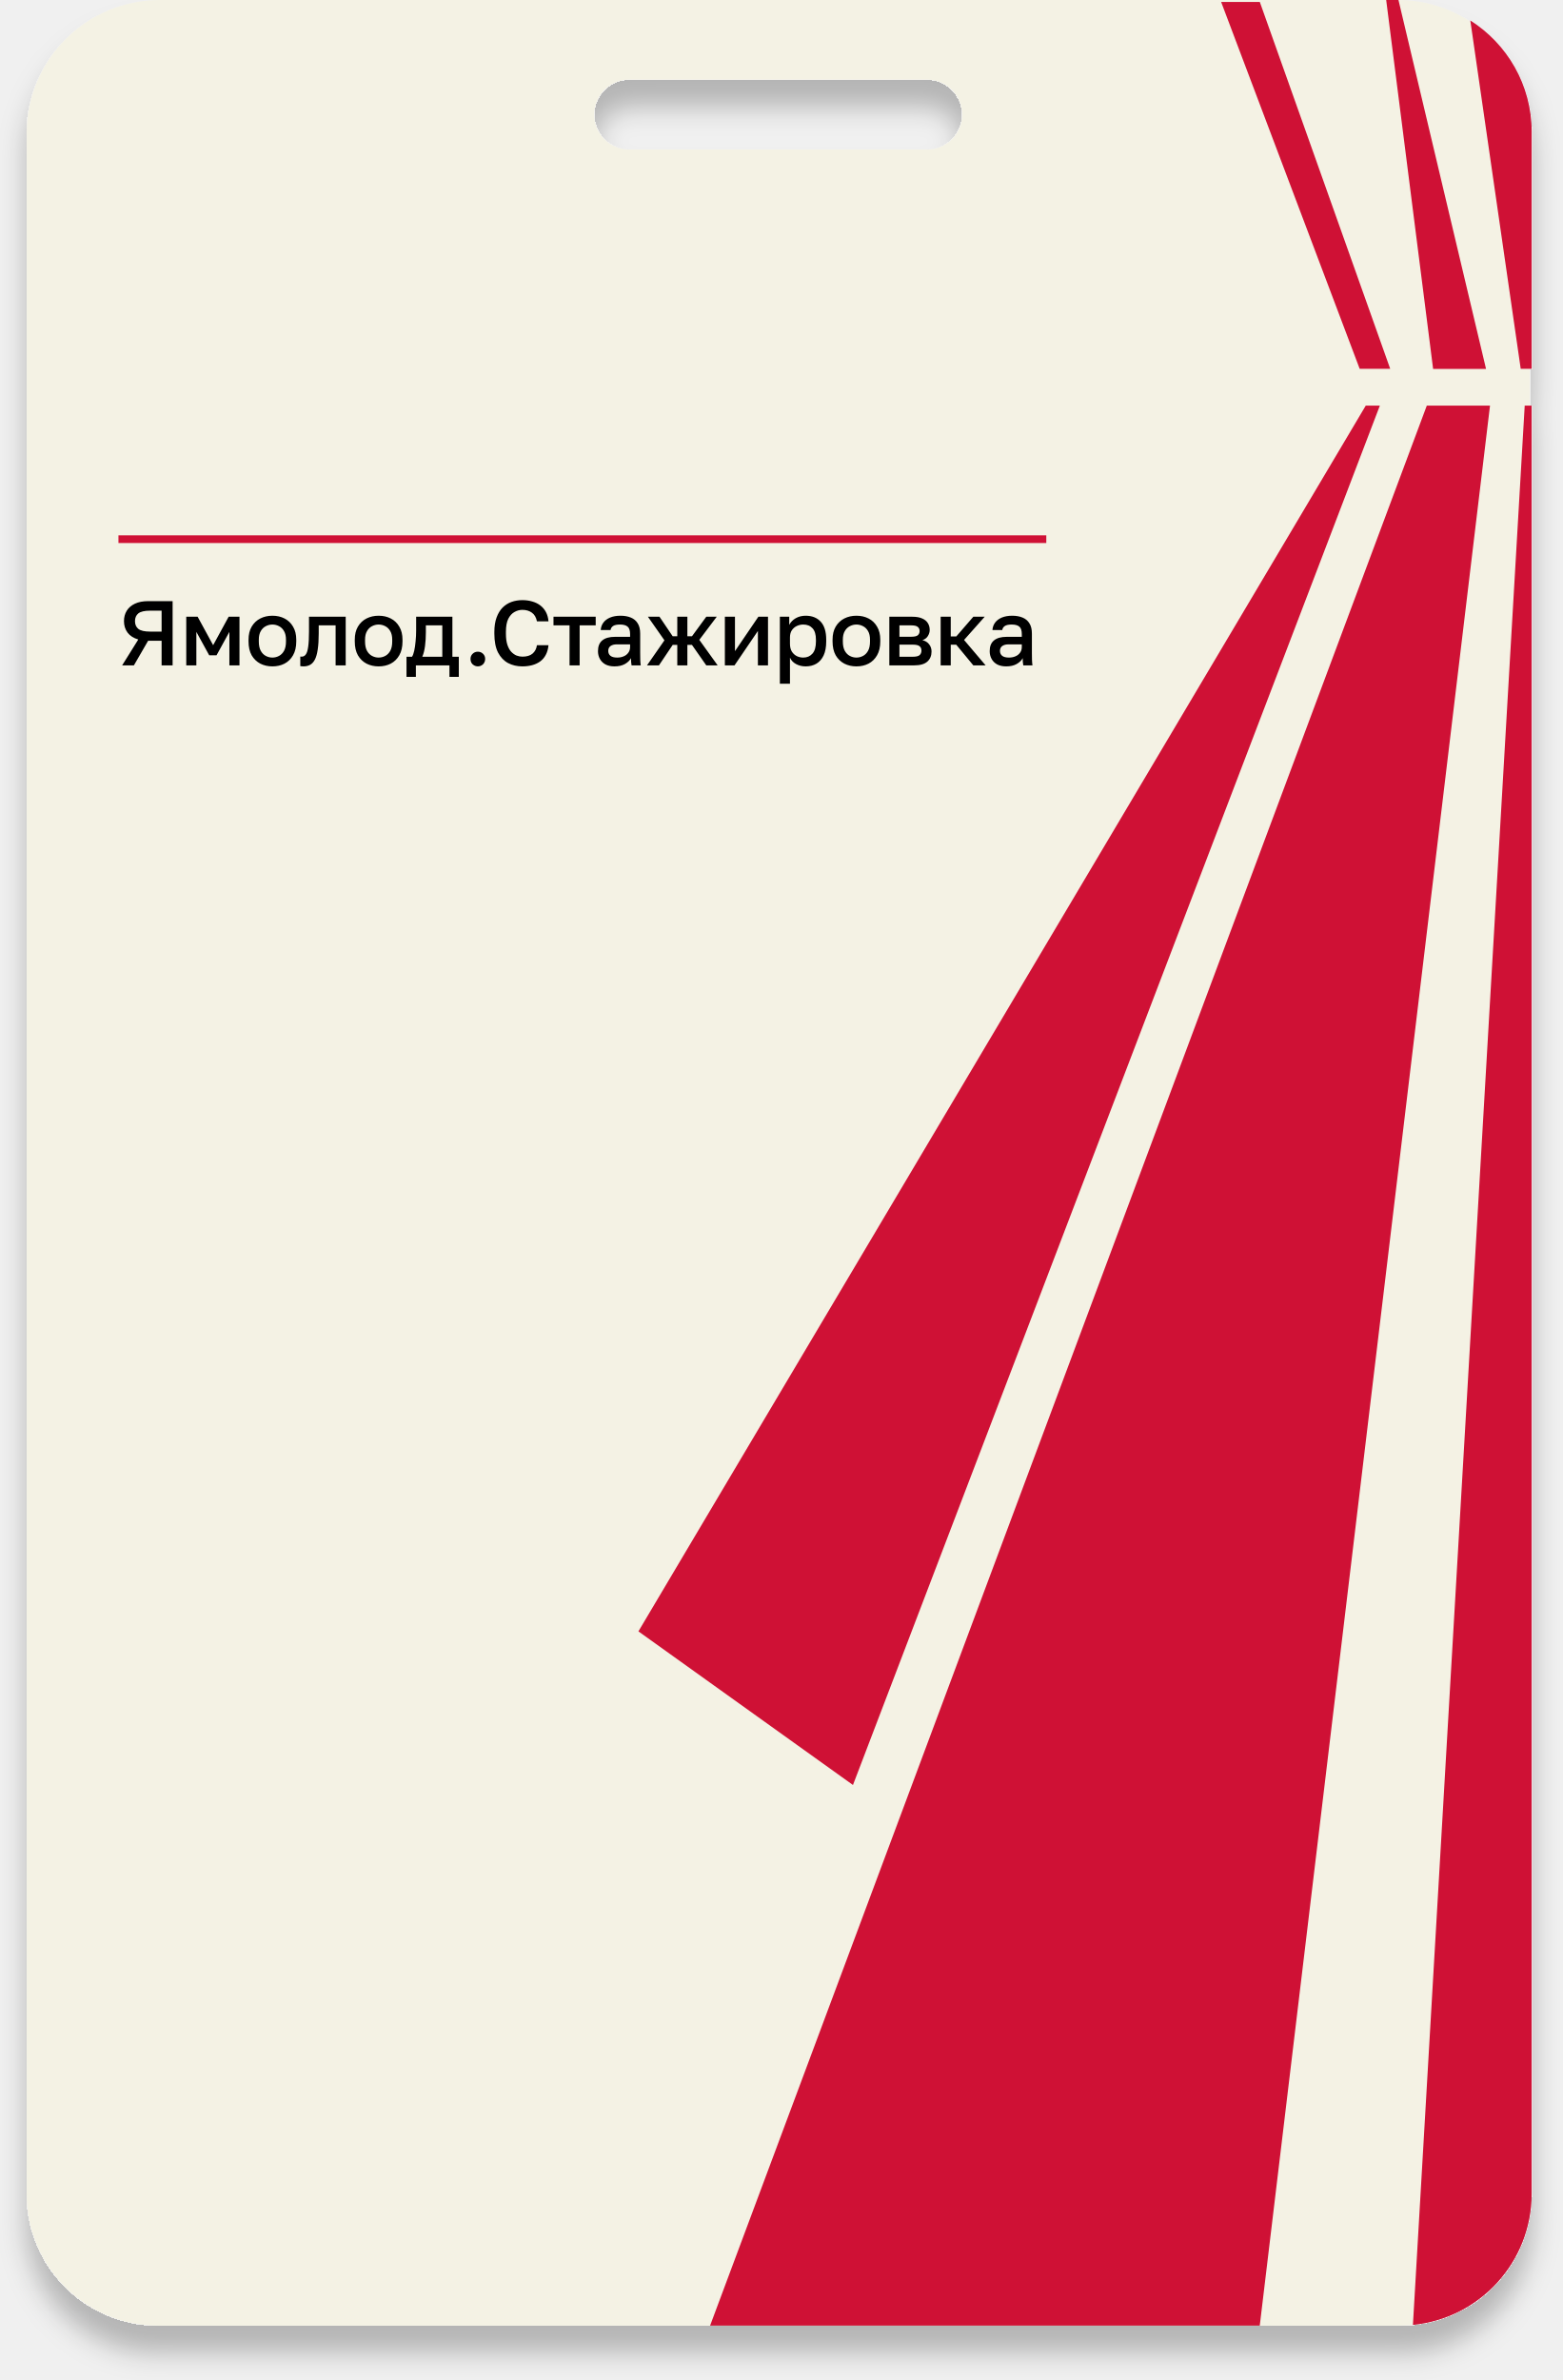
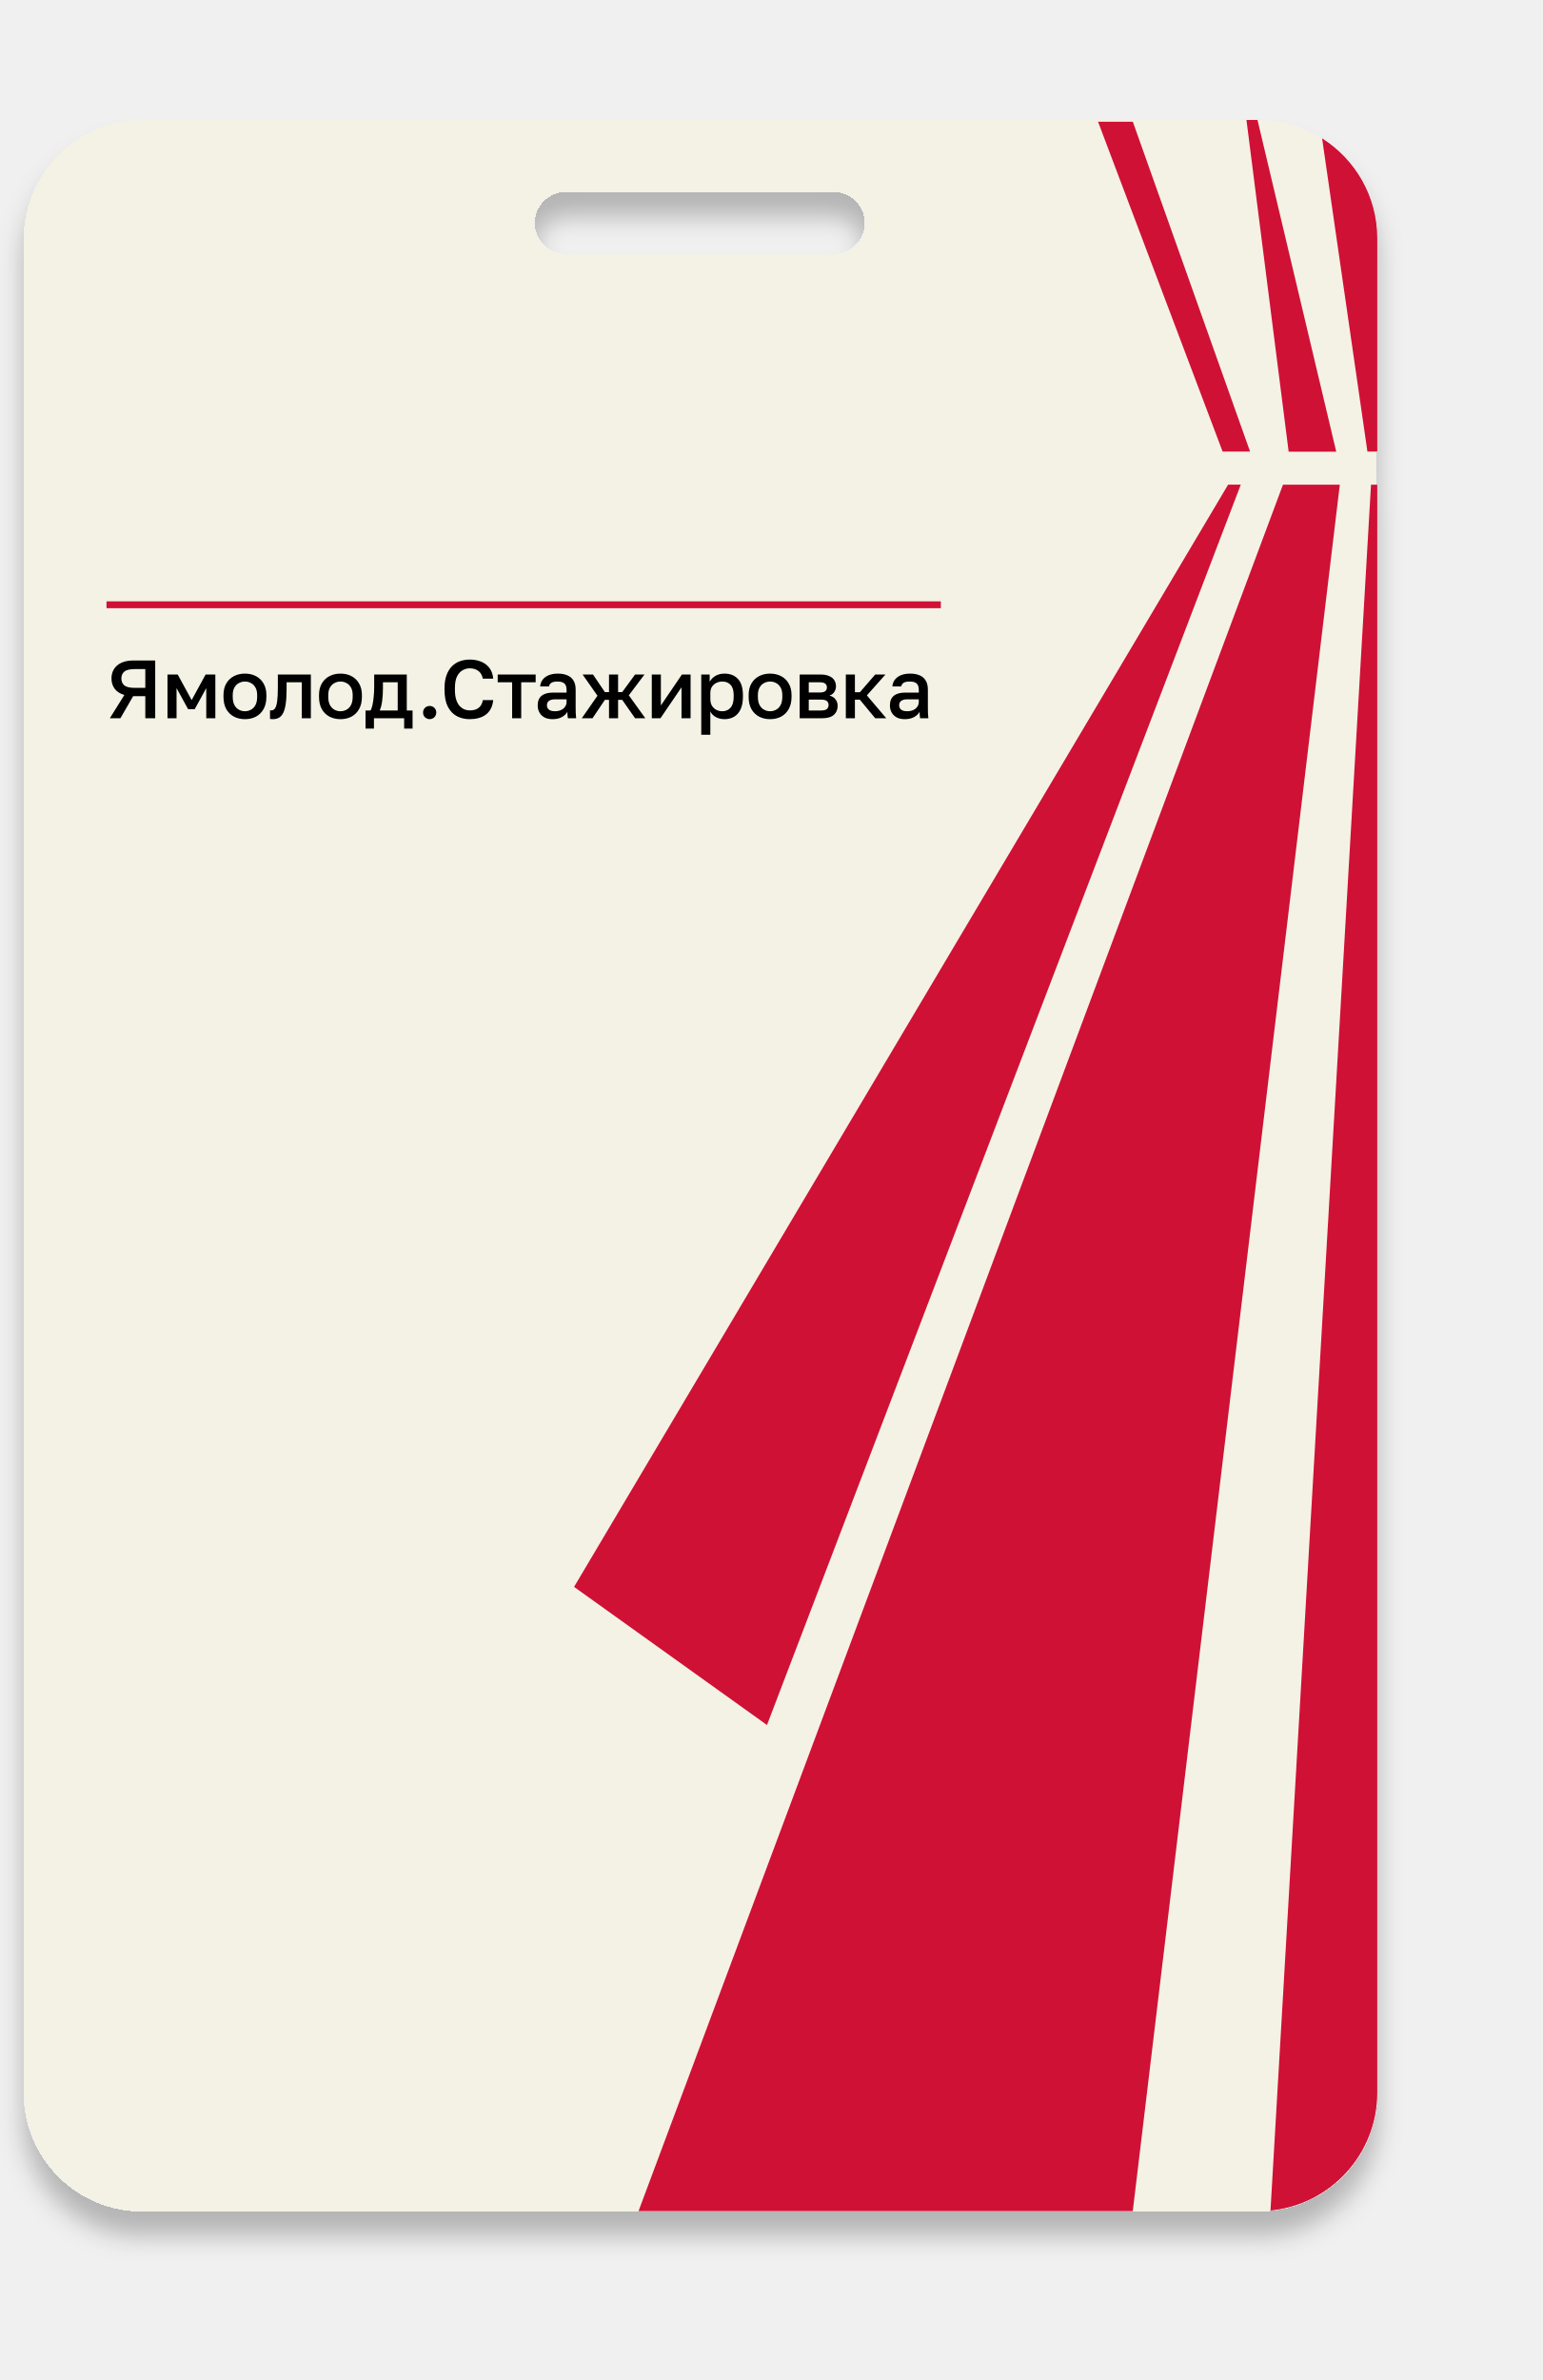
- <svg xmlns="http://www.w3.org/2000/svg" width="306" height="466" viewBox="0 0 306 466" fill="none">
+ <svg xmlns="http://www.w3.org/2000/svg" width="295" height="455" viewBox="0 0 336 466" fill="none">
  <g filter="url(#filter0_d_926_2)">
    <g clip-path="url(#clip0_926_2)">
      <path d="M181.584 29.279H123.189C119.41 29.279 116.346 26.215 116.346 22.436C116.346 18.655 119.41 15.592 123.189 15.592H181.584C185.363 15.592 188.426 18.655 188.426 22.436C188.426 26.215 185.363 29.279 181.584 29.279ZM273.749 0H31.024C16.775 0 5.223 11.552 5.223 25.801V429.558C5.223 443.808 16.775 455.359 31.024 455.359H273.749C287.997 455.359 299.549 443.808 299.549 429.558V25.801C299.549 11.552 287.997 0 273.749 0Z" fill="#F4F2E4" />
      <path d="M23.918 130.279L27.081 125.212C26.146 124.936 25.445 124.487 24.978 123.864C24.511 123.229 24.277 122.48 24.277 121.618C24.277 120.851 24.457 120.174 24.816 119.587C25.176 119 25.709 118.539 26.416 118.204C27.122 117.868 27.997 117.701 29.039 117.701H33.801V130.279H31.645V125.463H29.003L26.218 130.279H23.918ZM26.434 121.618C26.434 122.265 26.649 122.768 27.081 123.127C27.524 123.487 28.297 123.666 29.399 123.666H31.645V119.569H29.399C28.297 119.569 27.524 119.749 27.081 120.109C26.649 120.468 26.434 120.971 26.434 121.618ZM36.473 130.279V120.755H38.701L41.738 126.326L44.775 120.755H46.895V130.279H44.919V123.72L42.403 128.303H40.965L38.45 123.72V130.279H36.473ZM53.342 130.477C52.467 130.477 51.676 130.297 50.97 129.938C50.263 129.566 49.7 129.021 49.28 128.303C48.873 127.572 48.669 126.673 48.669 125.607V125.248C48.669 124.242 48.873 123.391 49.28 122.696C49.7 121.989 50.263 121.456 50.97 121.097C51.676 120.737 52.467 120.558 53.342 120.558C54.228 120.558 55.019 120.737 55.714 121.097C56.42 121.456 56.977 121.989 57.385 122.696C57.804 123.391 58.014 124.242 58.014 125.248V125.607C58.014 126.673 57.804 127.572 57.385 128.303C56.977 129.021 56.42 129.566 55.714 129.938C55.019 130.297 54.228 130.477 53.342 130.477ZM53.342 128.752C53.797 128.752 54.228 128.644 54.635 128.428C55.043 128.213 55.372 127.877 55.624 127.422C55.875 126.955 56.001 126.35 56.001 125.607V125.248C56.001 124.565 55.875 124.008 55.624 123.577C55.372 123.133 55.043 122.81 54.635 122.606C54.228 122.391 53.797 122.283 53.342 122.283C52.886 122.283 52.455 122.391 52.048 122.606C51.64 122.81 51.311 123.133 51.059 123.577C50.808 124.008 50.682 124.565 50.682 125.248V125.607C50.682 126.35 50.808 126.955 51.059 127.422C51.311 127.877 51.64 128.213 52.048 128.428C52.455 128.644 52.886 128.752 53.342 128.752ZM59.43 130.477C59.334 130.477 59.227 130.471 59.107 130.459C58.999 130.459 58.897 130.447 58.801 130.423V128.554C58.837 128.566 58.927 128.572 59.071 128.572C59.406 128.572 59.676 128.428 59.88 128.141C60.095 127.853 60.251 127.356 60.347 126.649C60.455 125.931 60.508 124.924 60.508 123.631V120.755H67.696V130.279H65.72V122.445H62.413V123.99C62.413 125.26 62.347 126.32 62.216 127.171C62.096 128.009 61.91 128.668 61.658 129.147C61.407 129.626 61.096 129.968 60.724 130.171C60.353 130.375 59.922 130.477 59.43 130.477ZM74.145 130.477C73.27 130.477 72.48 130.297 71.773 129.938C71.066 129.566 70.503 129.021 70.084 128.303C69.676 127.572 69.473 126.673 69.473 125.607V125.248C69.473 124.242 69.676 123.391 70.084 122.696C70.503 121.989 71.066 121.456 71.773 121.097C72.48 120.737 73.27 120.558 74.145 120.558C75.031 120.558 75.822 120.737 76.517 121.097C77.224 121.456 77.781 121.989 78.188 122.696C78.607 123.391 78.817 124.242 78.817 125.248V125.607C78.817 126.673 78.607 127.572 78.188 128.303C77.781 129.021 77.224 129.566 76.517 129.938C75.822 130.297 75.031 130.477 74.145 130.477ZM74.145 128.752C74.6 128.752 75.031 128.644 75.439 128.428C75.846 128.213 76.175 127.877 76.427 127.422C76.679 126.955 76.804 126.35 76.804 125.607V125.248C76.804 124.565 76.679 124.008 76.427 123.577C76.175 123.133 75.846 122.81 75.439 122.606C75.031 122.391 74.6 122.283 74.145 122.283C73.69 122.283 73.258 122.391 72.851 122.606C72.444 122.81 72.114 123.133 71.863 123.577C71.611 124.008 71.485 124.565 71.485 125.248V125.607C71.485 126.35 71.611 126.955 71.863 127.422C72.114 127.877 72.444 128.213 72.851 128.428C73.258 128.644 73.69 128.752 74.145 128.752ZM79.603 132.525V128.59H80.681C80.849 128.339 80.992 127.949 81.112 127.422C81.232 126.883 81.322 126.266 81.382 125.571C81.454 124.876 81.489 124.17 81.489 123.451V120.755H88.587V128.59H89.845V132.525H88.012V130.279H81.436V132.525H79.603ZM82.693 128.59H86.611V122.445H83.394V123.81C83.394 124.733 83.34 125.619 83.232 126.47C83.125 127.308 82.945 128.015 82.693 128.59ZM93.57 130.477C93.307 130.477 93.061 130.411 92.834 130.279C92.618 130.159 92.444 129.992 92.313 129.776C92.193 129.549 92.133 129.303 92.133 129.039C92.133 128.62 92.271 128.279 92.546 128.015C92.822 127.74 93.163 127.602 93.57 127.602C93.978 127.602 94.319 127.74 94.595 128.015C94.87 128.279 95.008 128.62 95.008 129.039C95.008 129.303 94.942 129.549 94.81 129.776C94.691 129.992 94.523 130.159 94.307 130.279C94.091 130.411 93.846 130.477 93.57 130.477ZM102.286 130.477C101.256 130.477 100.327 130.261 99.501 129.83C98.674 129.387 98.015 128.698 97.524 127.764C97.045 126.817 96.805 125.589 96.805 124.08V123.72C96.805 122.63 96.949 121.696 97.237 120.917C97.524 120.126 97.914 119.48 98.405 118.976C98.908 118.473 99.489 118.102 100.148 117.862C100.819 117.623 101.531 117.503 102.286 117.503C102.981 117.503 103.628 117.593 104.227 117.772C104.826 117.94 105.353 118.198 105.808 118.545C106.263 118.893 106.629 119.324 106.904 119.839C107.18 120.354 107.348 120.959 107.407 121.654H105.143C104.988 120.875 104.652 120.306 104.137 119.947C103.634 119.587 103.017 119.408 102.286 119.408C101.759 119.408 101.25 119.545 100.759 119.821C100.268 120.085 99.86 120.528 99.537 121.151C99.225 121.774 99.07 122.63 99.07 123.72V124.08C99.07 124.942 99.165 125.667 99.357 126.254C99.549 126.829 99.8 127.284 100.112 127.62C100.435 127.955 100.783 128.201 101.154 128.357C101.537 128.5 101.915 128.572 102.286 128.572C103.149 128.572 103.814 128.375 104.281 127.979C104.76 127.572 105.047 127.021 105.143 126.326H107.407C107.336 127.069 107.156 127.704 106.868 128.231C106.593 128.758 106.221 129.189 105.754 129.525C105.299 129.848 104.778 130.088 104.191 130.243C103.604 130.399 102.969 130.477 102.286 130.477ZM111.53 130.279V122.445H108.385V120.755H116.651V122.445H113.507V130.279H111.53ZM120.33 130.477C119.647 130.477 119.06 130.351 118.569 130.1C118.09 129.836 117.724 129.477 117.473 129.021C117.221 128.566 117.096 128.057 117.096 127.494C117.096 126.548 117.377 125.847 117.94 125.392C118.503 124.924 119.33 124.691 120.42 124.691H123.385V124.17C123.385 123.451 123.223 122.96 122.9 122.696C122.588 122.421 122.091 122.283 121.408 122.283C120.797 122.283 120.348 122.379 120.061 122.57C119.773 122.762 119.605 123.026 119.557 123.361H117.635C117.671 122.81 117.844 122.325 118.156 121.905C118.467 121.486 118.904 121.157 119.468 120.917C120.043 120.678 120.719 120.558 121.498 120.558C122.277 120.558 122.954 120.678 123.529 120.917C124.116 121.157 124.565 121.534 124.876 122.049C125.2 122.552 125.362 123.223 125.362 124.062V127.853C125.362 128.357 125.368 128.8 125.38 129.183C125.391 129.554 125.421 129.92 125.469 130.279H123.672C123.636 130.004 123.607 129.77 123.583 129.578C123.571 129.387 123.565 129.147 123.565 128.86C123.337 129.303 122.942 129.686 122.379 130.01C121.828 130.321 121.145 130.477 120.33 130.477ZM120.869 128.752C121.324 128.752 121.738 128.674 122.109 128.518C122.492 128.363 122.798 128.129 123.025 127.817C123.265 127.506 123.385 127.129 123.385 126.685V126.164H120.779C120.276 126.164 119.869 126.272 119.557 126.488C119.258 126.703 119.108 127.021 119.108 127.44C119.108 127.835 119.246 128.153 119.521 128.392C119.809 128.632 120.258 128.752 120.869 128.752ZM126.697 130.279L130.111 125.374L126.876 120.755H129.141L131.728 124.583H132.627V120.755H134.603V124.583H135.502L138.305 120.755H140.354L136.939 125.284L140.533 130.279H138.305L135.502 126.272H134.603V130.279H132.627V126.272H131.728L129.033 130.279H126.697ZM141.945 130.279V120.755H143.922V127.494L148.504 120.755H150.391V130.279H148.414V123.541L143.832 130.279H141.945ZM152.715 133.873V120.755H154.548V122.355C154.836 121.804 155.261 121.366 155.824 121.043C156.399 120.719 157.046 120.558 157.765 120.558C159.011 120.558 159.993 120.947 160.712 121.726C161.43 122.504 161.79 123.678 161.79 125.248V125.607C161.79 126.685 161.622 127.59 161.287 128.321C160.951 129.039 160.484 129.578 159.885 129.938C159.286 130.297 158.579 130.477 157.765 130.477C157.082 130.477 156.459 130.327 155.896 130.028C155.333 129.728 154.931 129.309 154.692 128.77V133.873H152.715ZM157.297 128.752C158.04 128.752 158.639 128.494 159.094 127.979C159.55 127.464 159.777 126.673 159.777 125.607V125.248C159.777 124.242 159.556 123.499 159.112 123.02C158.669 122.528 158.064 122.283 157.297 122.283C156.854 122.283 156.429 122.379 156.022 122.57C155.626 122.762 155.303 123.044 155.051 123.415C154.812 123.786 154.692 124.247 154.692 124.799V126.056C154.692 126.655 154.812 127.159 155.051 127.566C155.303 127.961 155.626 128.261 156.022 128.464C156.417 128.656 156.842 128.752 157.297 128.752ZM167.706 130.477C166.832 130.477 166.041 130.297 165.334 129.938C164.628 129.566 164.064 129.021 163.645 128.303C163.238 127.572 163.034 126.673 163.034 125.607V125.248C163.034 124.242 163.238 123.391 163.645 122.696C164.064 121.989 164.628 121.456 165.334 121.097C166.041 120.737 166.832 120.558 167.706 120.558C168.593 120.558 169.383 120.737 170.078 121.097C170.785 121.456 171.342 121.989 171.749 122.696C172.169 123.391 172.378 124.242 172.378 125.248V125.607C172.378 126.673 172.169 127.572 171.749 128.303C171.342 129.021 170.785 129.566 170.078 129.938C169.383 130.297 168.593 130.477 167.706 130.477ZM167.706 128.752C168.161 128.752 168.593 128.644 169 128.428C169.407 128.213 169.737 127.877 169.988 127.422C170.24 126.955 170.366 126.35 170.366 125.607V125.248C170.366 124.565 170.24 124.008 169.988 123.577C169.737 123.133 169.407 122.81 169 122.606C168.593 122.391 168.161 122.283 167.706 122.283C167.251 122.283 166.82 122.391 166.412 122.606C166.005 122.81 165.676 123.133 165.424 123.577C165.173 124.008 165.047 124.565 165.047 125.248V125.607C165.047 126.35 165.173 126.955 165.424 127.422C165.676 127.877 166.005 128.213 166.412 128.428C166.82 128.644 167.251 128.752 167.706 128.752ZM174.15 130.279V120.755H178.642C179.445 120.755 180.092 120.869 180.583 121.097C181.086 121.312 181.457 121.618 181.697 122.013C181.937 122.397 182.056 122.84 182.056 123.343C182.056 123.762 181.931 124.17 181.679 124.565C181.428 124.948 181.074 125.206 180.619 125.338C181.206 125.481 181.649 125.757 181.949 126.164C182.26 126.56 182.416 127.027 182.416 127.566C182.416 128.392 182.14 129.051 181.589 129.543C181.038 130.034 180.176 130.279 179.002 130.279H174.15ZM176.126 128.59H178.732C179.379 128.59 179.822 128.488 180.062 128.285C180.313 128.069 180.439 127.77 180.439 127.386C180.439 127.003 180.313 126.715 180.062 126.524C179.822 126.32 179.379 126.218 178.732 126.218H176.126V128.59ZM176.126 124.673H178.463C179.062 124.673 179.481 124.577 179.72 124.385C179.96 124.182 180.08 123.906 180.08 123.559C180.08 123.211 179.96 122.942 179.72 122.75C179.481 122.546 179.062 122.445 178.463 122.445H176.126V124.673ZM184.201 130.279V120.755H186.177V124.619H187.256L190.598 120.755H192.826L188.783 125.302L193.006 130.279H190.598L187.256 126.236H186.177V130.279H184.201ZM197.037 130.477C196.354 130.477 195.767 130.351 195.276 130.1C194.796 129.836 194.431 129.477 194.179 129.021C193.928 128.566 193.802 128.057 193.802 127.494C193.802 126.548 194.084 125.847 194.647 125.392C195.21 124.924 196.036 124.691 197.126 124.691H200.091V124.17C200.091 123.451 199.93 122.96 199.606 122.696C199.295 122.421 198.798 122.283 198.115 122.283C197.504 122.283 197.055 122.379 196.767 122.57C196.48 122.762 196.312 123.026 196.264 123.361H194.341C194.377 122.81 194.551 122.325 194.862 121.905C195.174 121.486 195.611 121.157 196.174 120.917C196.749 120.678 197.426 120.558 198.205 120.558C198.983 120.558 199.66 120.678 200.235 120.917C200.822 121.157 201.271 121.534 201.583 122.049C201.906 122.552 202.068 123.223 202.068 124.062V127.853C202.068 128.357 202.074 128.8 202.086 129.183C202.098 129.554 202.128 129.92 202.176 130.279H200.379C200.343 130.004 200.313 129.77 200.289 129.578C200.277 129.387 200.271 129.147 200.271 128.86C200.043 129.303 199.648 129.686 199.085 130.01C198.534 130.321 197.851 130.477 197.037 130.477ZM197.576 128.752C198.031 128.752 198.444 128.674 198.816 128.518C199.199 128.363 199.504 128.129 199.732 127.817C199.972 127.506 200.091 127.129 200.091 126.685V126.164H197.486C196.983 126.164 196.575 126.272 196.264 126.488C195.964 126.703 195.815 127.021 195.815 127.44C195.815 127.835 195.952 128.153 196.228 128.392C196.515 128.632 196.965 128.752 197.576 128.752Z" fill="black" />
      <path d="M125.016 319.42L167.028 349.497L270.208 79.415H267.446L125.016 319.42Z" fill="#CF1135" />
      <path d="M246.697 0.384H239.125L266.252 72.207H272.231L246.697 0.384Z" fill="#CF1135" />
      <path d="M271.445 0H273.849L291.001 72.242H280.636L271.445 0Z" fill="#CF1135" />
      <path d="M139.051 455.349H246.687L291.776 79.416H279.399L139.051 455.349Z" fill="#CF1135" />
      <path d="M287.918 4.006L297.787 72.207H299.936V25.792C299.936 16.617 295.133 8.581 287.918 4.006Z" fill="#CF1135" />
      <path d="M298.571 79.416L276.68 455.221C289.734 453.939 299.933 442.936 299.933 429.548V79.416H298.571Z" fill="#CF1135" />
      <path d="M23.195 105.571H204.887" stroke="#CF1135" stroke-width="1.497" />
    </g>
  </g>
  <defs>
    <filter id="filter0_d_926_2" x="0.001" y="0" width="305.442" height="466.17" filterUnits="userSpaceOnUse" color-interpolation-filters="sRGB">
      <feFlood flood-opacity="0" result="BackgroundImageFix" />
      <feColorMatrix in="SourceAlpha" type="matrix" values="0 0 0 0 0 0 0 0 0 0 0 0 0 0 0 0 0 0 127 0" result="hardAlpha" />
      <feOffset dy="5.221" />
      <feGaussianBlur stdDeviation="2.611" />
      <feComposite in2="hardAlpha" operator="out" />
      <feColorMatrix type="matrix" values="0 0 0 0 0 0 0 0 0 0 0 0 0 0 0 0 0 0 0.25 0" />
      <feBlend mode="normal" in2="BackgroundImageFix" result="effect1_dropShadow_926_2" />
      <feBlend mode="normal" in="SourceGraphic" in2="effect1_dropShadow_926_2" result="shape" />
    </filter>
    <clipPath id="clip0_926_2">
      <rect x="5.223" width="295" height="455.728" rx="26.106" fill="white" />
    </clipPath>
  </defs>
</svg>
